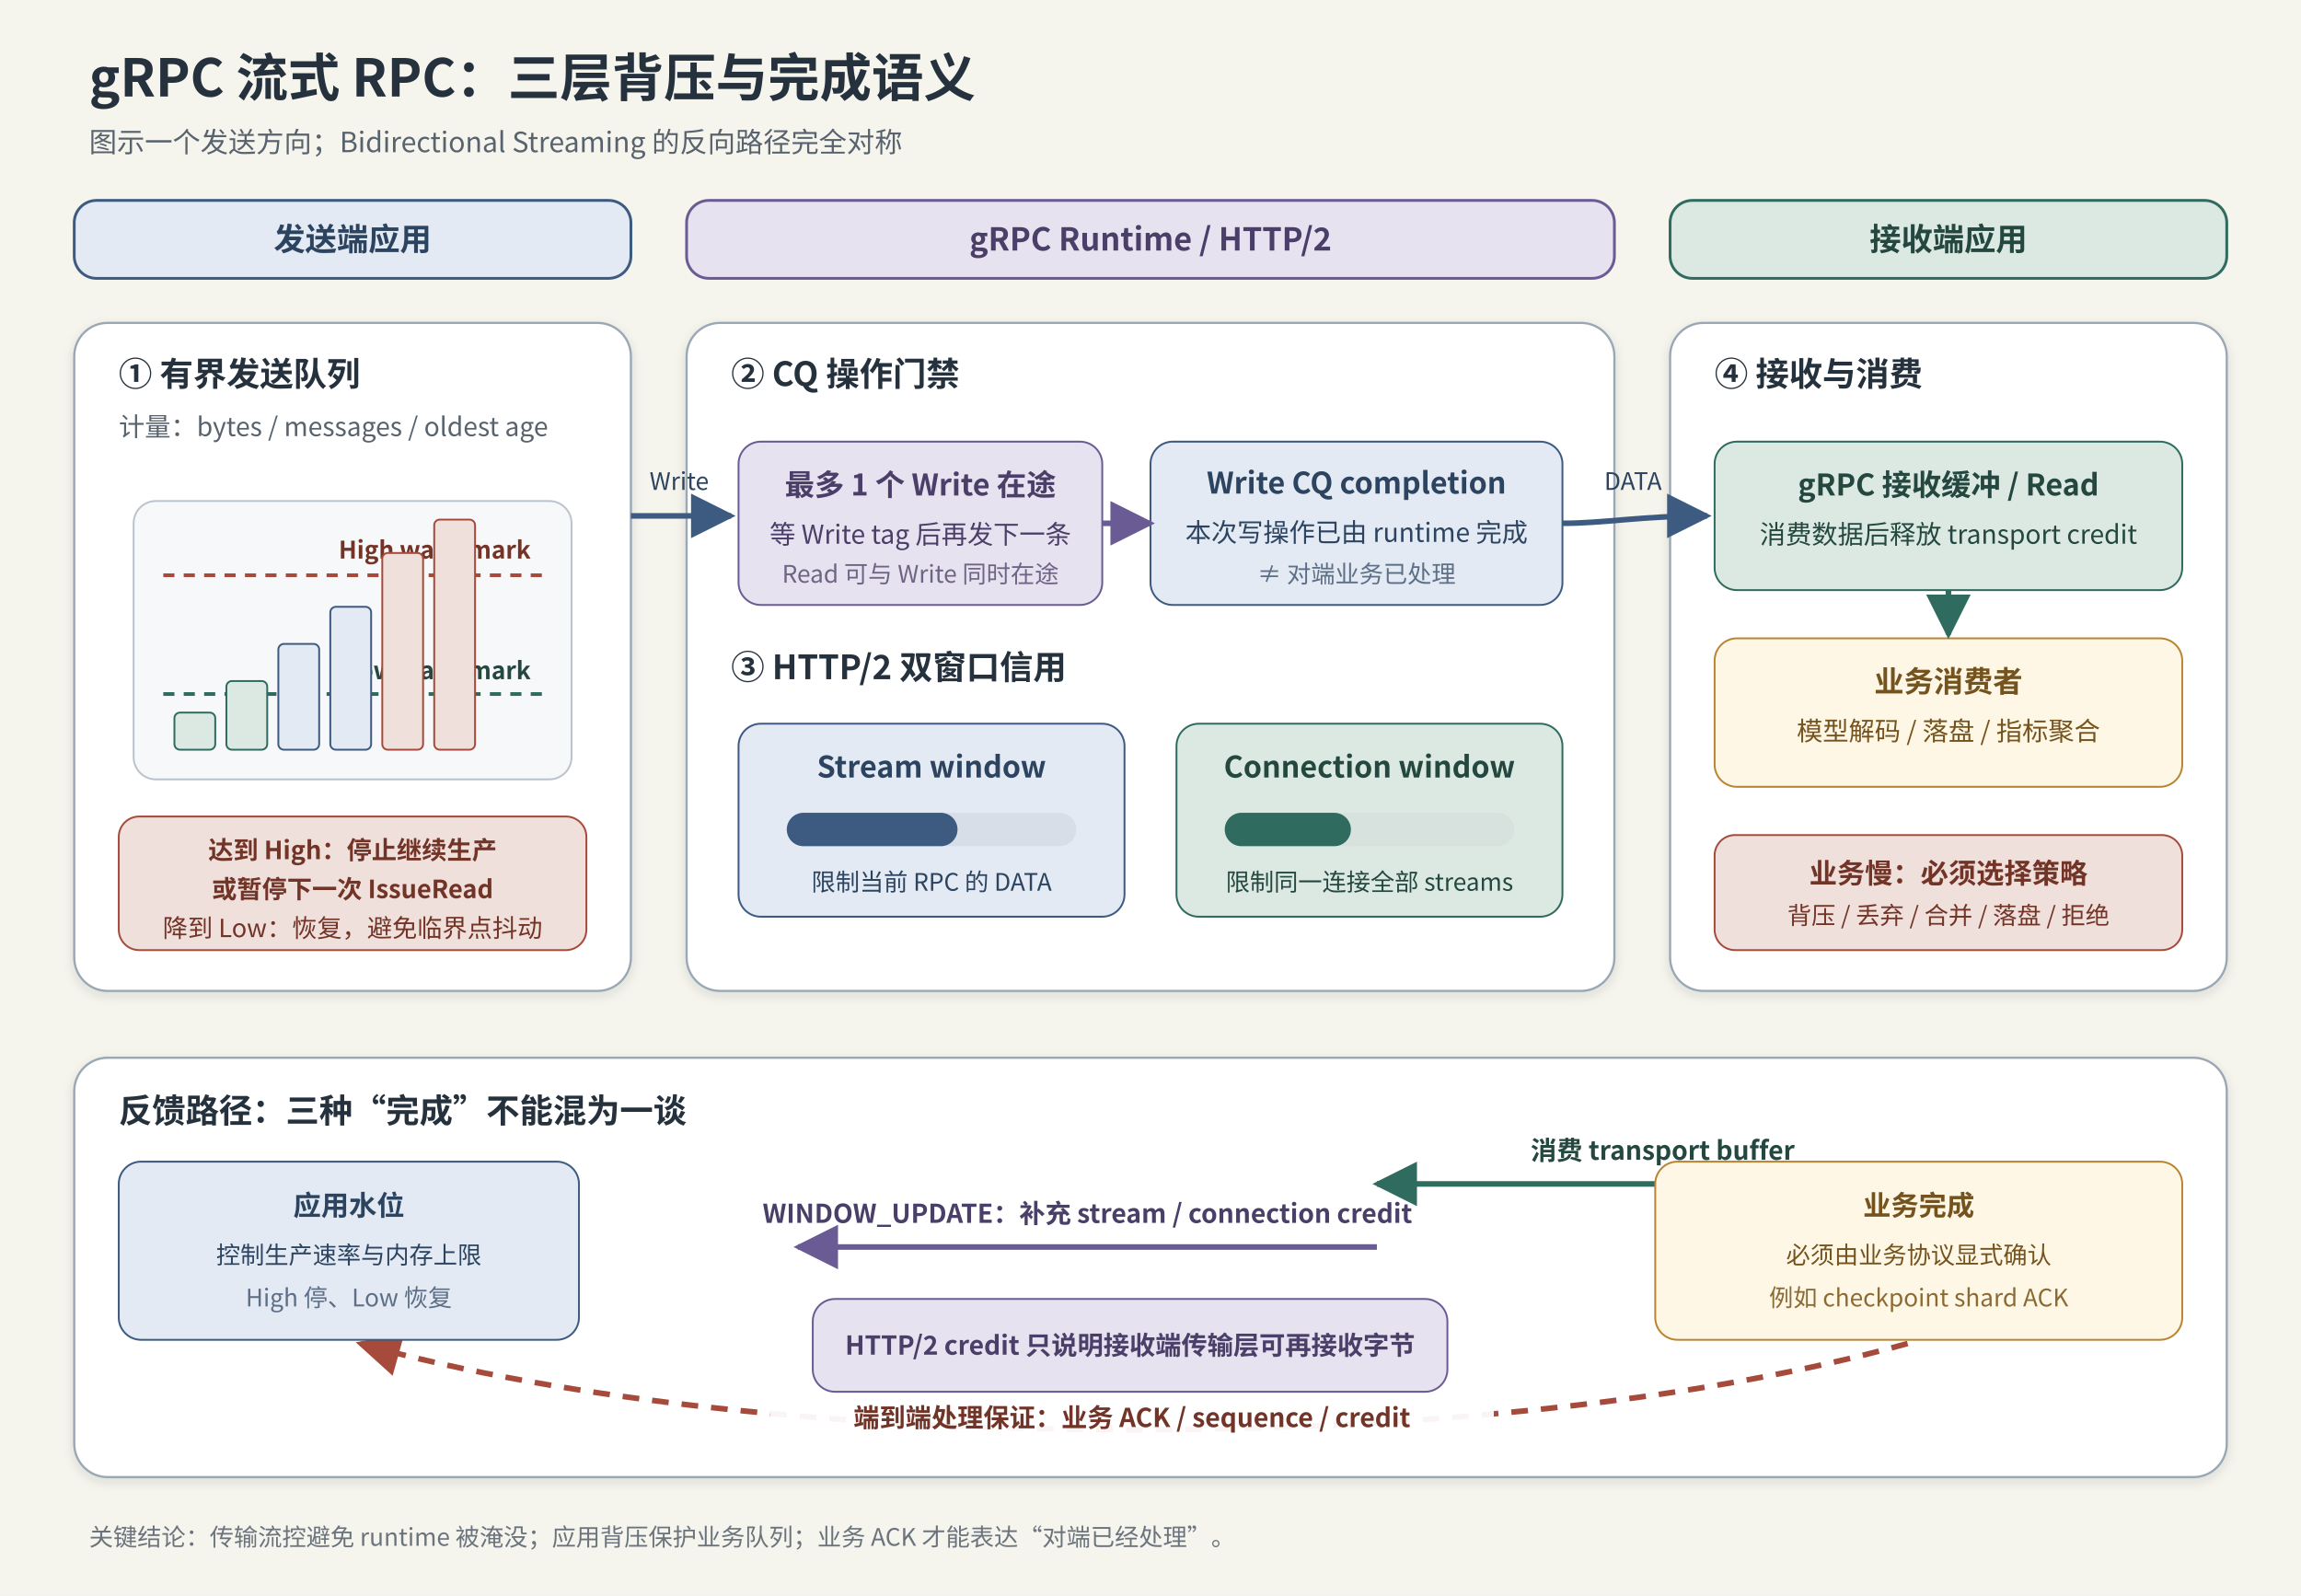
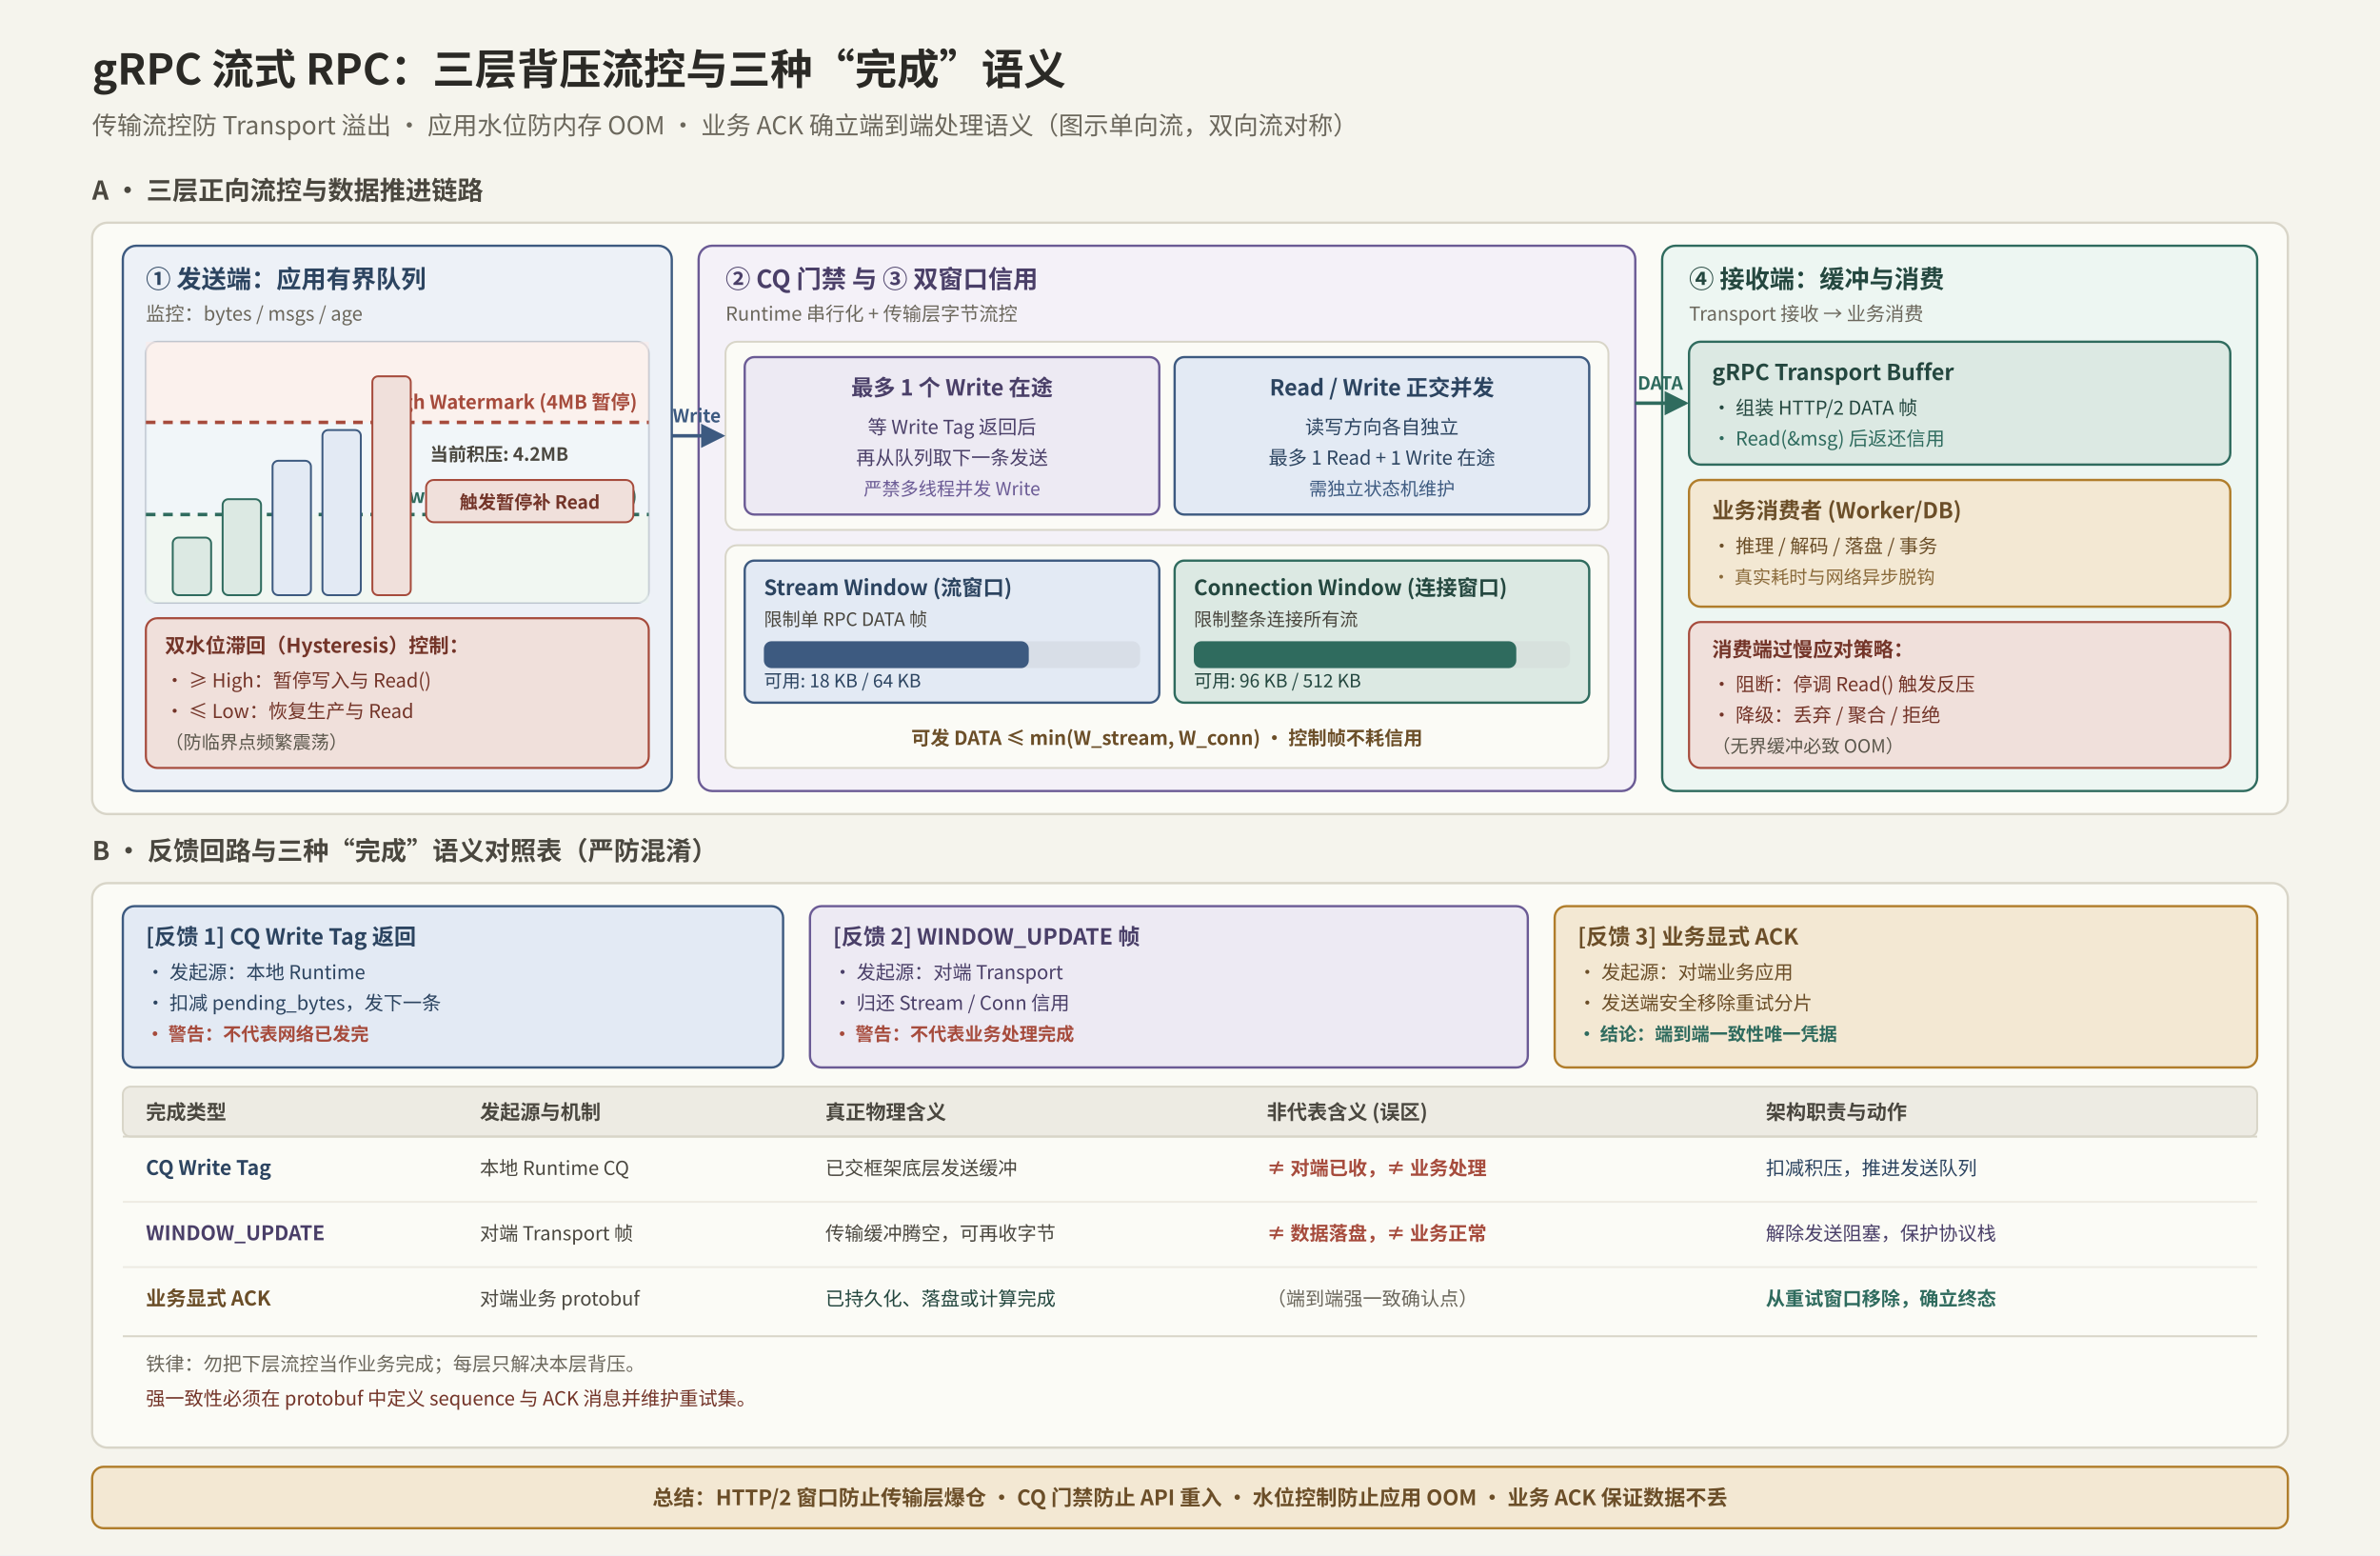
- <svg xmlns="http://www.w3.org/2000/svg" width="1240" height="860" viewBox="0 0 1240 860" role="img" aria-labelledby="title desc">
+ <svg xmlns="http://www.w3.org/2000/svg" viewBox="0 0 1240 810" font-family="'PingFang SC','Hiragino Sans GB','Microsoft YaHei','Noto Sans CJK SC',sans-serif">
  <defs>
-     <marker id="arrow-blue" viewBox="0 0 10 10" refX="9" refY="5" markerWidth="8" markerHeight="8" orient="auto-start-reverse">
-       <path d="M 0 0 L 10 5 L 0 10 z" fill="#3D5A80" />
+     <marker id="arr" viewBox="0 0 10 10" refX="8.5" refY="5" markerWidth="7" markerHeight="7" orient="auto-start-reverse">
+       <path d="M0,0 L10,5 L0,10 z" fill="#5A564B" />
    </marker>
-     <marker id="arrow-green" viewBox="0 0 10 10" refX="9" refY="5" markerWidth="8" markerHeight="8" orient="auto-start-reverse">
-       <path d="M 0 0 L 10 5 L 0 10 z" fill="#2F6B5E" />
+     <marker id="arrBlue" viewBox="0 0 10 10" refX="8.5" refY="5" markerWidth="7" markerHeight="7" orient="auto-start-reverse">
+       <path d="M0,0 L10,5 L0,10 z" fill="#3D5A80" />
    </marker>
-     <marker id="arrow-purple" viewBox="0 0 10 10" refX="9" refY="5" markerWidth="8" markerHeight="8" orient="auto-start-reverse">
-       <path d="M 0 0 L 10 5 L 0 10 z" fill="#6B5B95" />
+     <marker id="arrGreen" viewBox="0 0 10 10" refX="8.5" refY="5" markerWidth="7" markerHeight="7" orient="auto-start-reverse">
+       <path d="M0,0 L10,5 L0,10 z" fill="#2F6B5E" />
    </marker>
-     <marker id="arrow-red" viewBox="0 0 10 10" refX="9" refY="5" markerWidth="8" markerHeight="8" orient="auto-start-reverse">
-       <path d="M 0 0 L 10 5 L 0 10 z" fill="#A64B3C" />
+     <marker id="arrAmber" viewBox="0 0 10 10" refX="8.5" refY="5" markerWidth="7" markerHeight="7" orient="auto-start-reverse">
+       <path d="M0,0 L10,5 L0,10 z" fill="#8A6A3A" />
    </marker>
-     <filter id="shadow" x="-10%" y="-10%" width="120%" height="120%">
-       <feDropShadow dx="0" dy="2" stdDeviation="3" flood-color="#28323C" flood-opacity="0.12" />
-     </filter>
+     <marker id="arrPurple" viewBox="0 0 10 10" refX="8.5" refY="5" markerWidth="7" markerHeight="7" orient="auto-start-reverse">
+       <path d="M0,0 L10,5 L0,10 z" fill="#6B5B95" />
+     </marker>
+     <marker id="arrRed" viewBox="0 0 10 10" refX="8.5" refY="5" markerWidth="7" markerHeight="7" orient="auto-start-reverse">
+       <path d="M0,0 L10,5 L0,10 z" fill="#A64B3C" />
+     </marker>
  </defs>
-   <rect x="0" y="0" width="1240" height="860" fill="#F5F4ED" />
-   <text x="48" y="52" font-family="Noto Sans CJK SC, Microsoft YaHei, sans-serif" font-size="28" font-weight="700" fill="#25313D">gRPC 流式 RPC：三层背压与完成语义</text>
-   <text x="48" y="82" font-family="Noto Sans CJK SC, Microsoft YaHei, sans-serif" font-size="15" fill="#58636E">图示一个发送方向；Bidirectional Streaming 的反向路径完全对称</text>
-   <rect x="40" y="108" width="300" height="42" rx="12" fill="#E3EAF4" stroke="#3D5A80" stroke-width="1.5" />
-   <text x="190" y="135" text-anchor="middle" font-family="Noto Sans CJK SC, Microsoft YaHei, sans-serif" font-size="17" font-weight="700" fill="#2C4460">发送端应用</text>
-   <rect x="370" y="108" width="500" height="42" rx="12" fill="#E7E2EF" stroke="#6B5B95" stroke-width="1.5" />
-   <text x="620" y="135" text-anchor="middle" font-family="Noto Sans CJK SC, Microsoft YaHei, sans-serif" font-size="17" font-weight="700" fill="#4A3F68">gRPC Runtime / HTTP/2</text>
-   <rect x="900" y="108" width="300" height="42" rx="12" fill="#DCE9E3" stroke="#2F6B5E" stroke-width="1.5" />
-   <text x="1050" y="135" text-anchor="middle" font-family="Noto Sans CJK SC, Microsoft YaHei, sans-serif" font-size="17" font-weight="700" fill="#24473F">接收端应用</text>
-   <rect x="40" y="174" width="300" height="360" rx="18" fill="#FFFFFF" stroke="#9AA7B4" stroke-width="1.2" filter="url(#shadow)" />
-   <text x="64" y="208" font-family="Noto Sans CJK SC, Microsoft YaHei, sans-serif" font-size="18" font-weight="700" fill="#25313D">① 有界发送队列</text>
-   <text x="64" y="235" font-family="Noto Sans CJK SC, Microsoft YaHei, sans-serif" font-size="14" fill="#58636E">计量：bytes / messages / oldest age</text>
-   <rect x="72" y="270" width="236" height="150" rx="12" fill="#F7F8FA" stroke="#BBC3CC" />
-   <line x1="88" y1="310" x2="292" y2="310" stroke="#A64B3C" stroke-width="2" stroke-dasharray="6 5" />
-   <text x="286" y="301" text-anchor="end" font-family="Noto Sans CJK SC, Microsoft YaHei, sans-serif" font-size="13" font-weight="700" fill="#733428">High watermark</text>
-   <line x1="88" y1="374" x2="292" y2="374" stroke="#2F6B5E" stroke-width="2" stroke-dasharray="6 5" />
-   <text x="286" y="366" text-anchor="end" font-family="Noto Sans CJK SC, Microsoft YaHei, sans-serif" font-size="13" font-weight="700" fill="#24473F">Low watermark</text>
-   <rect x="94" y="384" width="22" height="20" rx="3" fill="#DCE9E3" stroke="#2F6B5E" />
-   <rect x="122" y="367" width="22" height="37" rx="3" fill="#DCE9E3" stroke="#2F6B5E" />
-   <rect x="150" y="347" width="22" height="57" rx="3" fill="#E3EAF4" stroke="#3D5A80" />
-   <rect x="178" y="327" width="22" height="77" rx="3" fill="#E3EAF4" stroke="#3D5A80" />
-   <rect x="206" y="298" width="22" height="106" rx="3" fill="#F0E0DB" stroke="#A64B3C" />
-   <rect x="234" y="280" width="22" height="124" rx="3" fill="#F0E0DB" stroke="#A64B3C" />
-   <rect x="64" y="440" width="252" height="72" rx="11" fill="#F0E0DB" stroke="#A64B3C" />
-   <text x="190" y="463" text-anchor="middle" font-family="Noto Sans CJK SC, Microsoft YaHei, sans-serif" font-size="13.5" font-weight="700" fill="#733428">达到 High：停止继续生产</text>
-   <text x="190" y="484" text-anchor="middle" font-family="Noto Sans CJK SC, Microsoft YaHei, sans-serif" font-size="13.5" font-weight="700" fill="#733428">或暂停下一次 IssueRead</text>
-   <text x="190" y="505" text-anchor="middle" font-family="Noto Sans CJK SC, Microsoft YaHei, sans-serif" font-size="13.5" fill="#733428">降到 Low：恢复，避免临界点抖动</text>
-   <rect x="370" y="174" width="500" height="360" rx="18" fill="#FFFFFF" stroke="#9AA7B4" stroke-width="1.2" filter="url(#shadow)" />
-   <text x="394" y="208" font-family="Noto Sans CJK SC, Microsoft YaHei, sans-serif" font-size="18" font-weight="700" fill="#25313D">② CQ 操作门禁</text>
-   <rect x="398" y="238" width="196" height="88" rx="12" fill="#E7E2EF" stroke="#6B5B95" />
-   <text x="496" y="267" text-anchor="middle" font-family="Noto Sans CJK SC, Microsoft YaHei, sans-serif" font-size="16" font-weight="700" fill="#4A3F68">最多 1 个 Write 在途</text>
-   <text x="496" y="293" text-anchor="middle" font-family="Noto Sans CJK SC, Microsoft YaHei, sans-serif" font-size="14" fill="#4A3F68">等 Write tag 后再发下一条</text>
-   <text x="496" y="314" text-anchor="middle" font-family="Noto Sans CJK SC, Microsoft YaHei, sans-serif" font-size="13" fill="#6E6485">Read 可与 Write 同时在途</text>
-   <rect x="620" y="238" width="222" height="88" rx="12" fill="#E3EAF4" stroke="#3D5A80" />
-   <text x="731" y="266" text-anchor="middle" font-family="Noto Sans CJK SC, Microsoft YaHei, sans-serif" font-size="16" font-weight="700" fill="#2C4460">Write CQ completion</text>
-   <text x="731" y="292" text-anchor="middle" font-family="Noto Sans CJK SC, Microsoft YaHei, sans-serif" font-size="14" fill="#2C4460">本次写操作已由 runtime 完成</text>
-   <text x="731" y="314" text-anchor="middle" font-family="Noto Sans CJK SC, Microsoft YaHei, sans-serif" font-size="13" fill="#5D6F86">≠ 对端业务已处理</text>
-   <text x="394" y="366" font-family="Noto Sans CJK SC, Microsoft YaHei, sans-serif" font-size="18" font-weight="700" fill="#25313D">③ HTTP/2 双窗口信用</text>
-   <rect x="398" y="390" width="208" height="104" rx="12" fill="#E3EAF4" stroke="#3D5A80" />
-   <text x="502" y="419" text-anchor="middle" font-family="Noto Sans CJK SC, Microsoft YaHei, sans-serif" font-size="16" font-weight="700" fill="#2C4460">Stream window</text>
-   <rect x="424" y="438" width="156" height="18" rx="9" fill="#D8DEE7" />
-   <rect x="424" y="438" width="92" height="18" rx="9" fill="#3D5A80" />
-   <text x="502" y="480" text-anchor="middle" font-family="Noto Sans CJK SC, Microsoft YaHei, sans-serif" font-size="13" fill="#2C4460">限制当前 RPC 的 DATA</text>
-   <rect x="634" y="390" width="208" height="104" rx="12" fill="#DCE9E3" stroke="#2F6B5E" />
-   <text x="738" y="419" text-anchor="middle" font-family="Noto Sans CJK SC, Microsoft YaHei, sans-serif" font-size="16" font-weight="700" fill="#24473F">Connection window</text>
-   <rect x="660" y="438" width="156" height="18" rx="9" fill="#D7E1DD" />
-   <rect x="660" y="438" width="68" height="18" rx="9" fill="#2F6B5E" />
-   <text x="738" y="480" text-anchor="middle" font-family="Noto Sans CJK SC, Microsoft YaHei, sans-serif" font-size="13" fill="#24473F">限制同一连接全部 streams</text>
-   <rect x="900" y="174" width="300" height="360" rx="18" fill="#FFFFFF" stroke="#9AA7B4" stroke-width="1.2" filter="url(#shadow)" />
-   <text x="924" y="208" font-family="Noto Sans CJK SC, Microsoft YaHei, sans-serif" font-size="18" font-weight="700" fill="#25313D">④ 接收与消费</text>
-   <rect x="924" y="238" width="252" height="80" rx="12" fill="#DCE9E3" stroke="#2F6B5E" />
-   <text x="1050" y="267" text-anchor="middle" font-family="Noto Sans CJK SC, Microsoft YaHei, sans-serif" font-size="16" font-weight="700" fill="#24473F">gRPC 接收缓冲 / Read</text>
-   <text x="1050" y="293" text-anchor="middle" font-family="Noto Sans CJK SC, Microsoft YaHei, sans-serif" font-size="14" fill="#24473F">消费数据后释放 transport credit</text>
-   <rect x="924" y="344" width="252" height="80" rx="12" fill="#FFF7E5" stroke="#B98532" />
-   <text x="1050" y="373" text-anchor="middle" font-family="Noto Sans CJK SC, Microsoft YaHei, sans-serif" font-size="16" font-weight="700" fill="#74531E">业务消费者</text>
-   <text x="1050" y="399" text-anchor="middle" font-family="Noto Sans CJK SC, Microsoft YaHei, sans-serif" font-size="14" fill="#74531E">模型解码 / 落盘 / 指标聚合</text>
-   <rect x="924" y="450" width="252" height="62" rx="11" fill="#F0E0DB" stroke="#A64B3C" />
-   <text x="1050" y="476" text-anchor="middle" font-family="Noto Sans CJK SC, Microsoft YaHei, sans-serif" font-size="15" font-weight="700" fill="#733428">业务慢：必须选择策略</text>
-   <text x="1050" y="498" text-anchor="middle" font-family="Noto Sans CJK SC, Microsoft YaHei, sans-serif" font-size="13" fill="#733428">背压 / 丢弃 / 合并 / 落盘 / 拒绝</text>
-   <path d="M 340 278 C 355 278, 370 278, 394 278" fill="none" stroke="#3D5A80" stroke-width="3" marker-end="url(#arrow-blue)" />
-   <text x="366" y="264" text-anchor="middle" font-family="Noto Sans CJK SC, Microsoft YaHei, sans-serif" font-size="13" fill="#2C4460">Write</text>
-   <path d="M 594 282 C 604 282, 610 282, 620 282" fill="none" stroke="#6B5B95" stroke-width="3" marker-end="url(#arrow-purple)" />
-   <path d="M 842 282 C 865 282, 884 278, 920 278" fill="none" stroke="#3D5A80" stroke-width="3" marker-end="url(#arrow-blue)" />
-   <text x="880" y="264" text-anchor="middle" font-family="Noto Sans CJK SC, Microsoft YaHei, sans-serif" font-size="13" fill="#2C4460">DATA</text>
-   <path d="M 1050 318 L 1050 342" fill="none" stroke="#2F6B5E" stroke-width="3" marker-end="url(#arrow-green)" />
-   <rect x="40" y="570" width="1160" height="226" rx="18" fill="#FFFFFF" stroke="#9AA7B4" stroke-width="1.2" filter="url(#shadow)" />
-   <text x="64" y="605" font-family="Noto Sans CJK SC, Microsoft YaHei, sans-serif" font-size="18" font-weight="700" fill="#25313D">反馈路径：三种“完成”不能混为一谈</text>
-   <path d="M 1050 638 C 930 638, 836 638, 742 638" fill="none" stroke="#2F6B5E" stroke-width="3" marker-end="url(#arrow-green)" />
-   <text x="896" y="625" text-anchor="middle" font-family="Noto Sans CJK SC, Microsoft YaHei, sans-serif" font-size="14" font-weight="700" fill="#24473F">消费 transport buffer</text>
-   <path d="M 742 672 C 630 672, 542 672, 430 672" fill="none" stroke="#6B5B95" stroke-width="3" marker-end="url(#arrow-purple)" />
-   <text x="586" y="659" text-anchor="middle" font-family="Noto Sans CJK SC, Microsoft YaHei, sans-serif" font-size="14" font-weight="700" fill="#4A3F68">WINDOW_UPDATE：补充 stream / connection credit</text>
-   <path d="M 1028 724 C 806 786, 416 786, 194 724" fill="none" stroke="#A64B3C" stroke-width="3" stroke-dasharray="9 7" marker-end="url(#arrow-red)" />
-   <rect x="415" y="748" width="390" height="30" rx="8" fill="#FFFFFF" fill-opacity="0.94" />
-   <text x="610" y="769" text-anchor="middle" font-family="Noto Sans CJK SC, Microsoft YaHei, sans-serif" font-size="14" font-weight="700" fill="#733428">端到端处理保证：业务 ACK / sequence / credit</text>
-   <rect x="64" y="626" width="248" height="96" rx="12" fill="#E3EAF4" stroke="#3D5A80" />
-   <text x="188" y="655" text-anchor="middle" font-family="Noto Sans CJK SC, Microsoft YaHei, sans-serif" font-size="15" font-weight="700" fill="#2C4460">应用水位</text>
-   <text x="188" y="681" text-anchor="middle" font-family="Noto Sans CJK SC, Microsoft YaHei, sans-serif" font-size="13" fill="#2C4460">控制生产速率与内存上限</text>
-   <text x="188" y="704" text-anchor="middle" font-family="Noto Sans CJK SC, Microsoft YaHei, sans-serif" font-size="13" fill="#5D6F86">High 停、Low 恢复</text>
-   <rect x="438" y="700" width="342" height="50" rx="12" fill="#E7E2EF" stroke="#6B5B95" />
-   <text x="609" y="730" text-anchor="middle" font-family="Noto Sans CJK SC, Microsoft YaHei, sans-serif" font-size="14" font-weight="700" fill="#4A3F68">HTTP/2 credit 只说明接收端传输层可再接收字节</text>
-   <rect x="892" y="626" width="284" height="96" rx="12" fill="#FFF7E5" stroke="#B98532" />
-   <text x="1034" y="655" text-anchor="middle" font-family="Noto Sans CJK SC, Microsoft YaHei, sans-serif" font-size="15" font-weight="700" fill="#74531E">业务完成</text>
-   <text x="1034" y="681" text-anchor="middle" font-family="Noto Sans CJK SC, Microsoft YaHei, sans-serif" font-size="13" fill="#74531E">必须由业务协议显式确认</text>
-   <text x="1034" y="704" text-anchor="middle" font-family="Noto Sans CJK SC, Microsoft YaHei, sans-serif" font-size="13" fill="#8B6B35">例如 checkpoint shard ACK</text>
-   <text x="48" y="833" font-family="Noto Sans CJK SC, Microsoft YaHei, sans-serif" font-size="13" fill="#6B747D">关键结论：传输流控避免 runtime 被淹没；应用背压保护业务队列；业务 ACK 才能表达“对端已经处理”。</text>
+   <rect x="0" y="0" width="1240" height="810" fill="rgb(245, 244, 237)" />
+   <text x="48" y="44" font-size="22" font-weight="700" fill="#2B2A26">gRPC 流式 RPC：三层背压流控与三种“完成”语义</text>
+   <text x="48" y="70" font-size="13" fill="#6B675C">传输流控防 Transport 溢出 · 应用水位防内存 OOM · 业务 ACK 确立端到端处理语义（图示单向流，双向流对称）</text>
+   <text x="48" y="104" font-size="13.5" font-weight="700" fill="#4A473F">A · 三层正向流控与数据推进链路</text>
+   <rect x="48" y="116" width="1144" height="308" rx="8" fill="#FBFBF6" stroke="#D8D5C8" stroke-width="1.2" />
+   <rect x="64" y="128" width="286" height="284" rx="7" fill="#EDF1F7" stroke="#3D5A80" stroke-width="1.2" />
+   <text x="76" y="150" font-size="13" font-weight="700" fill="#2C4460">① 发送端：应用有界队列</text>
+   <text x="76" y="167" font-size="10" fill="#6B675C">监控：bytes / msgs / age</text>
+   <rect x="76" y="178" width="262" height="136" rx="6" fill="#FBFBF6" stroke="#BBC3CC" stroke-width="1" />
+   <rect x="76" y="178" width="262" height="42" fill="#FBEBE8" fill-opacity="0.6" />
+   <rect x="76" y="220" width="262" height="48" fill="#EBF3FB" fill-opacity="0.6" />
+   <rect x="76" y="268" width="262" height="46" fill="#EBF5F0" fill-opacity="0.6" />
+   <line x1="76" y1="220" x2="338" y2="220" stroke="#A64B3C" stroke-width="1.8" stroke-dasharray="5 4" />
+   <text x="332" y="213" text-anchor="end" font-size="10" font-weight="700" fill="#A64B3C">High Watermark (4MB 暂停)</text>
+   <line x1="76" y1="268" x2="338" y2="268" stroke="#2F6B5E" stroke-width="1.8" stroke-dasharray="5 4" />
+   <text x="332" y="262" text-anchor="end" font-size="10" font-weight="700" fill="#2F6B5E">Low Watermark (1MB 恢复)</text>
+   <rect x="90" y="280" width="20" height="30" rx="3" fill="#DCE9E3" stroke="#2F6B5E" />
+   <rect x="116" y="260" width="20" height="50" rx="3" fill="#DCE9E3" stroke="#2F6B5E" />
+   <rect x="142" y="240" width="20" height="70" rx="3" fill="#E3EAF4" stroke="#3D5A80" />
+   <rect x="168" y="224" width="20" height="86" rx="3" fill="#E3EAF4" stroke="#3D5A80" />
+   <rect x="194" y="196" width="20" height="114" rx="3" fill="#F0E0DB" stroke="#A64B3C" />
+   <text x="224" y="240" font-size="9.5" font-weight="700" fill="#4A473F">当前积压: 4.2MB</text>
+   <rect x="222" y="250" width="108" height="22" rx="4" fill="#F0E0DB" stroke="#A64B3C" stroke-width="1" />
+   <text x="276" y="265" text-anchor="middle" font-size="9.5" font-weight="700" fill="#733428">触发暂停补 Read</text>
+   <rect x="76" y="322" width="262" height="78" rx="6" fill="#F0E0DB" stroke="#A64B3C" stroke-width="1.1" />
+   <text x="86" y="340" font-size="10.5" font-weight="700" fill="#733428">双水位滞回（Hysteresis）控制：</text>
+   <text x="86" y="358" font-size="10" fill="#733428">· ≥ High：暂停写入与 Read()</text>
+   <text x="86" y="374" font-size="10" fill="#733428">· ≤ Low：恢复生产与 Read</text>
+   <text x="86" y="390" font-size="9.5" fill="#5A564B">（防临界点频繁震荡）</text>
+   <rect x="364" y="128" width="488" height="284" rx="7" fill="#F4F1F8" stroke="#6B5B95" stroke-width="1.2" />
+   <text x="378" y="150" font-size="13" font-weight="700" fill="#4A3F68">② CQ 门禁 与 ③ 双窗口信用</text>
+   <text x="378" y="167" font-size="10" fill="#6B675C">Runtime 串行化 + 传输层字节流控</text>
+   <rect x="378" y="178" width="460" height="98" rx="6" fill="#FBFBF6" stroke="#D8D5C8" />
+   <rect x="388" y="186" width="216" height="82" rx="5" fill="#EDEAF3" stroke="#6B5B95" stroke-width="1.2" />
+   <text x="496" y="206" text-anchor="middle" font-size="11.5" font-weight="700" fill="#4A3F68">最多 1 个 Write 在途</text>
+   <text x="496" y="226" text-anchor="middle" font-size="10" fill="#4A3F68">等 Write Tag 返回后</text>
+   <text x="496" y="242" text-anchor="middle" font-size="10" fill="#4A3F68">再从队列取下一条发送</text>
+   <text x="496" y="258" text-anchor="middle" font-size="9.5" fill="#6B5B95">严禁多线程并发 Write</text>
+   <rect x="612" y="186" width="216" height="82" rx="5" fill="#E3EAF4" stroke="#3D5A80" stroke-width="1.2" />
+   <text x="720" y="206" text-anchor="middle" font-size="11.5" font-weight="700" fill="#2C4460">Read / Write 正交并发</text>
+   <text x="720" y="226" text-anchor="middle" font-size="10" fill="#2C4460">读写方向各自独立</text>
+   <text x="720" y="242" text-anchor="middle" font-size="10" fill="#2C4460">最多 1 Read + 1 Write 在途</text>
+   <text x="720" y="258" text-anchor="middle" font-size="9.5" fill="#3D5A80">需独立状态机维护</text>
+   <rect x="378" y="284" width="460" height="116" rx="6" fill="#FBFBF6" stroke="#D8D5C8" />
+   <rect x="388" y="292" width="216" height="74" rx="5" fill="#E3EAF4" stroke="#3D5A80" stroke-width="1.2" />
+   <text x="398" y="310" font-size="11" font-weight="700" fill="#2C4460">Stream Window (流窗口)</text>
+   <text x="398" y="326" font-size="9.5" fill="#4A473F">限制单 RPC DATA 帧</text>
+   <rect x="398" y="334" width="196" height="14" rx="4" fill="#D8DEE7" />
+   <rect x="398" y="334" width="138" height="14" rx="4" fill="#3D5A80" />
+   <text x="398" y="358" font-size="9.5" fill="#2C4460">可用: 18 KB / 64 KB</text>
+   <rect x="612" y="292" width="216" height="74" rx="5" fill="#DCE9E3" stroke="#2F6B5E" stroke-width="1.2" />
+   <text x="622" y="310" font-size="11" font-weight="700" fill="#24473F">Connection Window (连接窗口)</text>
+   <text x="622" y="326" font-size="9.5" fill="#4A473F">限制整条连接所有流</text>
+   <rect x="622" y="334" width="196" height="14" rx="4" fill="#D7E1DD" />
+   <rect x="622" y="334" width="168" height="14" rx="4" fill="#2F6B5E" />
+   <text x="622" y="358" font-size="9.5" fill="#24473F">可用: 96 KB / 512 KB</text>
+   <text x="608" y="388" text-anchor="middle" font-size="10" font-weight="700" fill="#6B4E28">可发 DATA ≤ min(W_stream, W_conn) · 控制帧不耗信用</text>
+   <rect x="866" y="128" width="310" height="284" rx="7" fill="#EDF6F2" stroke="#2F6B5E" stroke-width="1.2" />
+   <text x="880" y="150" font-size="13" font-weight="700" fill="#24473F">④ 接收端：缓冲与消费</text>
+   <text x="880" y="167" font-size="10" fill="#6B675C">Transport 接收 → 业务消费</text>
+   <rect x="880" y="178" width="282" height="64" rx="6" fill="#DCE9E3" stroke="#2F6B5E" stroke-width="1.2" />
+   <text x="892" y="198" font-size="11.5" font-weight="700" fill="#24473F">gRPC Transport Buffer</text>
+   <text x="892" y="216" font-size="10" fill="#24473F">· 组装 HTTP/2 DATA 帧</text>
+   <text x="892" y="232" font-size="10" fill="#2F6B5E">· Read(&amp;msg) 后返还信用</text>
+   <rect x="880" y="250" width="282" height="66" rx="6" fill="#F3E8D3" stroke="#B07D2B" stroke-width="1.2" />
+   <text x="892" y="270" font-size="11.5" font-weight="700" fill="#6B4E28">业务消费者 (Worker/DB)</text>
+   <text x="892" y="288" font-size="10" fill="#6B4E28">· 推理 / 解码 / 落盘 / 事务</text>
+   <text x="892" y="304" font-size="9.5" fill="#8A6A3A">· 真实耗时与网络异步脱钩</text>
+   <rect x="880" y="324" width="282" height="76" rx="6" fill="#F0E0DB" stroke="#A64B3C" stroke-width="1.1" />
+   <text x="892" y="342" font-size="10.5" font-weight="700" fill="#733428">消费端过慢应对策略：</text>
+   <text x="892" y="360" font-size="10" fill="#733428">· 阻断：停调 Read() 触发反压</text>
+   <text x="892" y="376" font-size="10" fill="#733428">· 降级：丢弃 / 聚合 / 拒绝</text>
+   <text x="892" y="392" font-size="9.5" fill="#5A564B">（无界缓冲必致 OOM）</text>
+   <path d="M 350 227 H 376" fill="none" stroke="#3D5A80" stroke-width="1.8" marker-end="url(#arrBlue)" />
+   <text x="363" y="220" text-anchor="middle" font-size="9.5" font-weight="700" fill="#3D5A80">Write</text>
+   <path d="M 852 210 H 878" fill="none" stroke="#2F6B5E" stroke-width="1.8" marker-end="url(#arrGreen)" />
+   <text x="865" y="203" text-anchor="middle" font-size="9.5" font-weight="700" fill="#2F6B5E">DATA</text>
+   <text x="48" y="448" font-size="13.5" font-weight="700" fill="#4A473F">B · 反馈回路与三种“完成”语义对照表（严防混淆）</text>
+   <rect x="48" y="460" width="1144" height="294" rx="8" fill="#FBFBF6" stroke="#D8D5C8" stroke-width="1.2" />
+   <rect x="64" y="472" width="344" height="84" rx="6" fill="#E3EAF4" stroke="#3D5A80" stroke-width="1.2" />
+   <text x="76" y="492" font-size="11.5" font-weight="700" fill="#2C4460">[反馈 1] CQ Write Tag 返回</text>
+   <text x="76" y="510" font-size="10" fill="#2C4460">· 发起源：本地 Runtime</text>
+   <text x="76" y="526" font-size="10" fill="#2C4460">· 扣减 pending_bytes，发下一条</text>
+   <text x="76" y="542" font-size="9.5" font-weight="700" fill="#A64B3C">· 警告：不代表网络已发完</text>
+   <rect x="422" y="472" width="374" height="84" rx="6" fill="#EDEAF3" stroke="#6B5B95" stroke-width="1.2" />
+   <text x="434" y="492" font-size="11.5" font-weight="700" fill="#4A3F68">[反馈 2] WINDOW_UPDATE 帧</text>
+   <text x="434" y="510" font-size="10" fill="#4A3F68">· 发起源：对端 Transport</text>
+   <text x="434" y="526" font-size="10" fill="#4A3F68">· 归还 Stream / Conn 信用</text>
+   <text x="434" y="542" font-size="9.5" font-weight="700" fill="#A64B3C">· 警告：不代表业务处理完成</text>
+   <rect x="810" y="472" width="366" height="84" rx="6" fill="#F3E8D3" stroke="#B07D2B" stroke-width="1.2" />
+   <text x="822" y="492" font-size="11.5" font-weight="700" fill="#6B4E28">[反馈 3] 业务显式 ACK</text>
+   <text x="822" y="510" font-size="10" fill="#6B4E28">· 发起源：对端业务应用</text>
+   <text x="822" y="526" font-size="10" fill="#6B4E28">· 发送端安全移除重试分片</text>
+   <text x="822" y="542" font-size="9.5" font-weight="700" fill="#2F6B5E">· 结论：端到端一致性唯一凭据</text>
+   <rect x="64" y="566" width="1112" height="26" rx="4" fill="#EDEBE3" stroke="#D8D5C8" stroke-width="1" />
+   <text x="76" y="583" font-size="10.5" font-weight="700" fill="#4A473F">完成类型</text>
+   <text x="250" y="583" font-size="10.5" font-weight="700" fill="#4A473F">发起源与机制</text>
+   <text x="430" y="583" font-size="10.5" font-weight="700" fill="#4A473F">真正物理含义</text>
+   <text x="660" y="583" font-size="10.5" font-weight="700" fill="#4A473F">非代表含义 (误区)</text>
+   <text x="920" y="583" font-size="10.5" font-weight="700" fill="#4A473F">架构职责与动作</text>
+   <line x1="64" y1="592" x2="1176" y2="592" stroke="#D8D5C8" stroke-width="1" />
+   <text x="76" y="612" font-size="10.5" font-weight="700" fill="#2C4460">CQ Write Tag</text>
+   <text x="250" y="612" font-size="10" fill="#4A473F">本地 Runtime CQ</text>
+   <text x="430" y="612" font-size="10" fill="#4A473F">已交框架底层发送缓冲</text>
+   <text x="660" y="612" font-size="10" font-weight="700" fill="#A64B3C">≠ 对端已收，≠ 业务处理</text>
+   <text x="920" y="612" font-size="10" fill="#2C4460">扣减积压，推进发送队列</text>
+   <line x1="64" y1="626" x2="1176" y2="626" stroke="#EDEBE3" stroke-width="1" />
+   <text x="76" y="646" font-size="10.5" font-weight="700" fill="#4A3F68">WINDOW_UPDATE</text>
+   <text x="250" y="646" font-size="10" fill="#4A473F">对端 Transport 帧</text>
+   <text x="430" y="646" font-size="10" fill="#4A473F">传输缓冲腾空，可再收字节</text>
+   <text x="660" y="646" font-size="10" font-weight="700" fill="#A64B3C">≠ 数据落盘，≠ 业务正常</text>
+   <text x="920" y="646" font-size="10" fill="#4A3F68">解除发送阻塞，保护协议栈</text>
+   <line x1="64" y1="660" x2="1176" y2="660" stroke="#EDEBE3" stroke-width="1" />
+   <text x="76" y="680" font-size="10.5" font-weight="700" fill="#6B4E28">业务显式 ACK</text>
+   <text x="250" y="680" font-size="10" fill="#4A473F">对端业务 protobuf</text>
+   <text x="430" y="680" font-size="10" fill="#24473F">已持久化、落盘或计算完成</text>
+   <text x="660" y="680" font-size="10" fill="#6B675C">（端到端强一致确认点）</text>
+   <text x="920" y="680" font-size="10" font-weight="700" fill="#2F6B5E">从重试窗口移除，确立终态</text>
+   <line x1="64" y1="696" x2="1176" y2="696" stroke="#D8D5C8" stroke-width="1" />
+   <text x="76" y="714" font-size="10" fill="#6B675C">铁律：勿把下层流控当作业务完成；每层只解决本层背压。</text>
+   <text x="76" y="732" font-size="10" fill="#733428">强一致性必须在 protobuf 中定义 sequence 与 ACK 消息并维护重试集。</text>
+   <rect x="48" y="764" width="1144" height="32" rx="6" fill="#F3E8D3" stroke="#B07D2B" stroke-width="1.2" />
+   <text x="620" y="784" text-anchor="middle" font-size="11" font-weight="700" fill="#6B4E28">总结：HTTP/2 窗口防止传输层爆仓 · CQ 门禁防止 API 重入 · 水位控制防止应用 OOM · 业务 ACK 保证数据不丢</text>
</svg>
